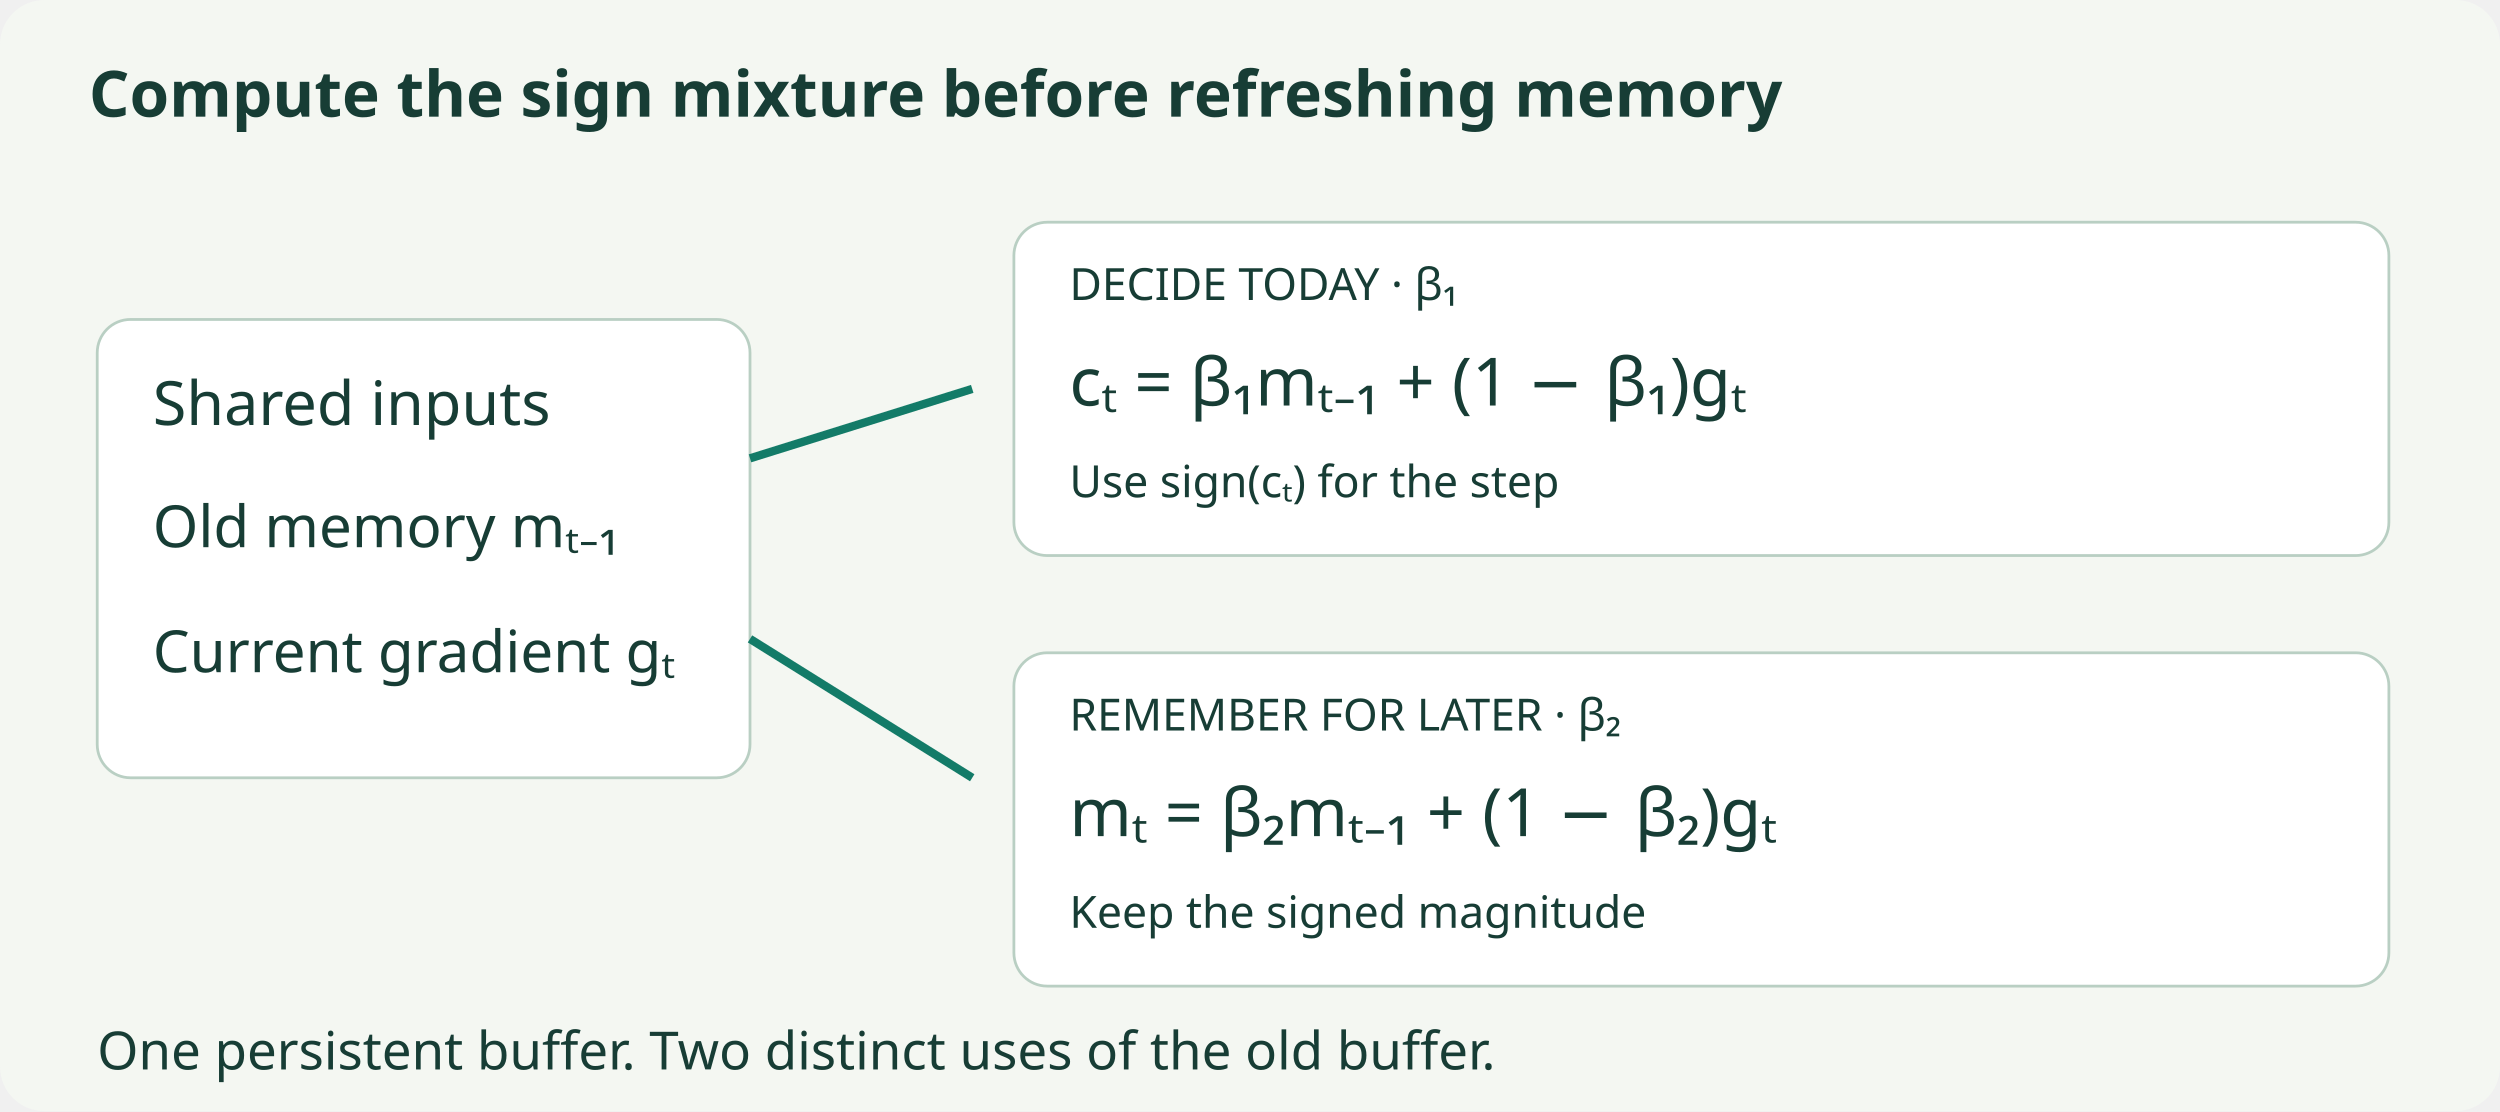
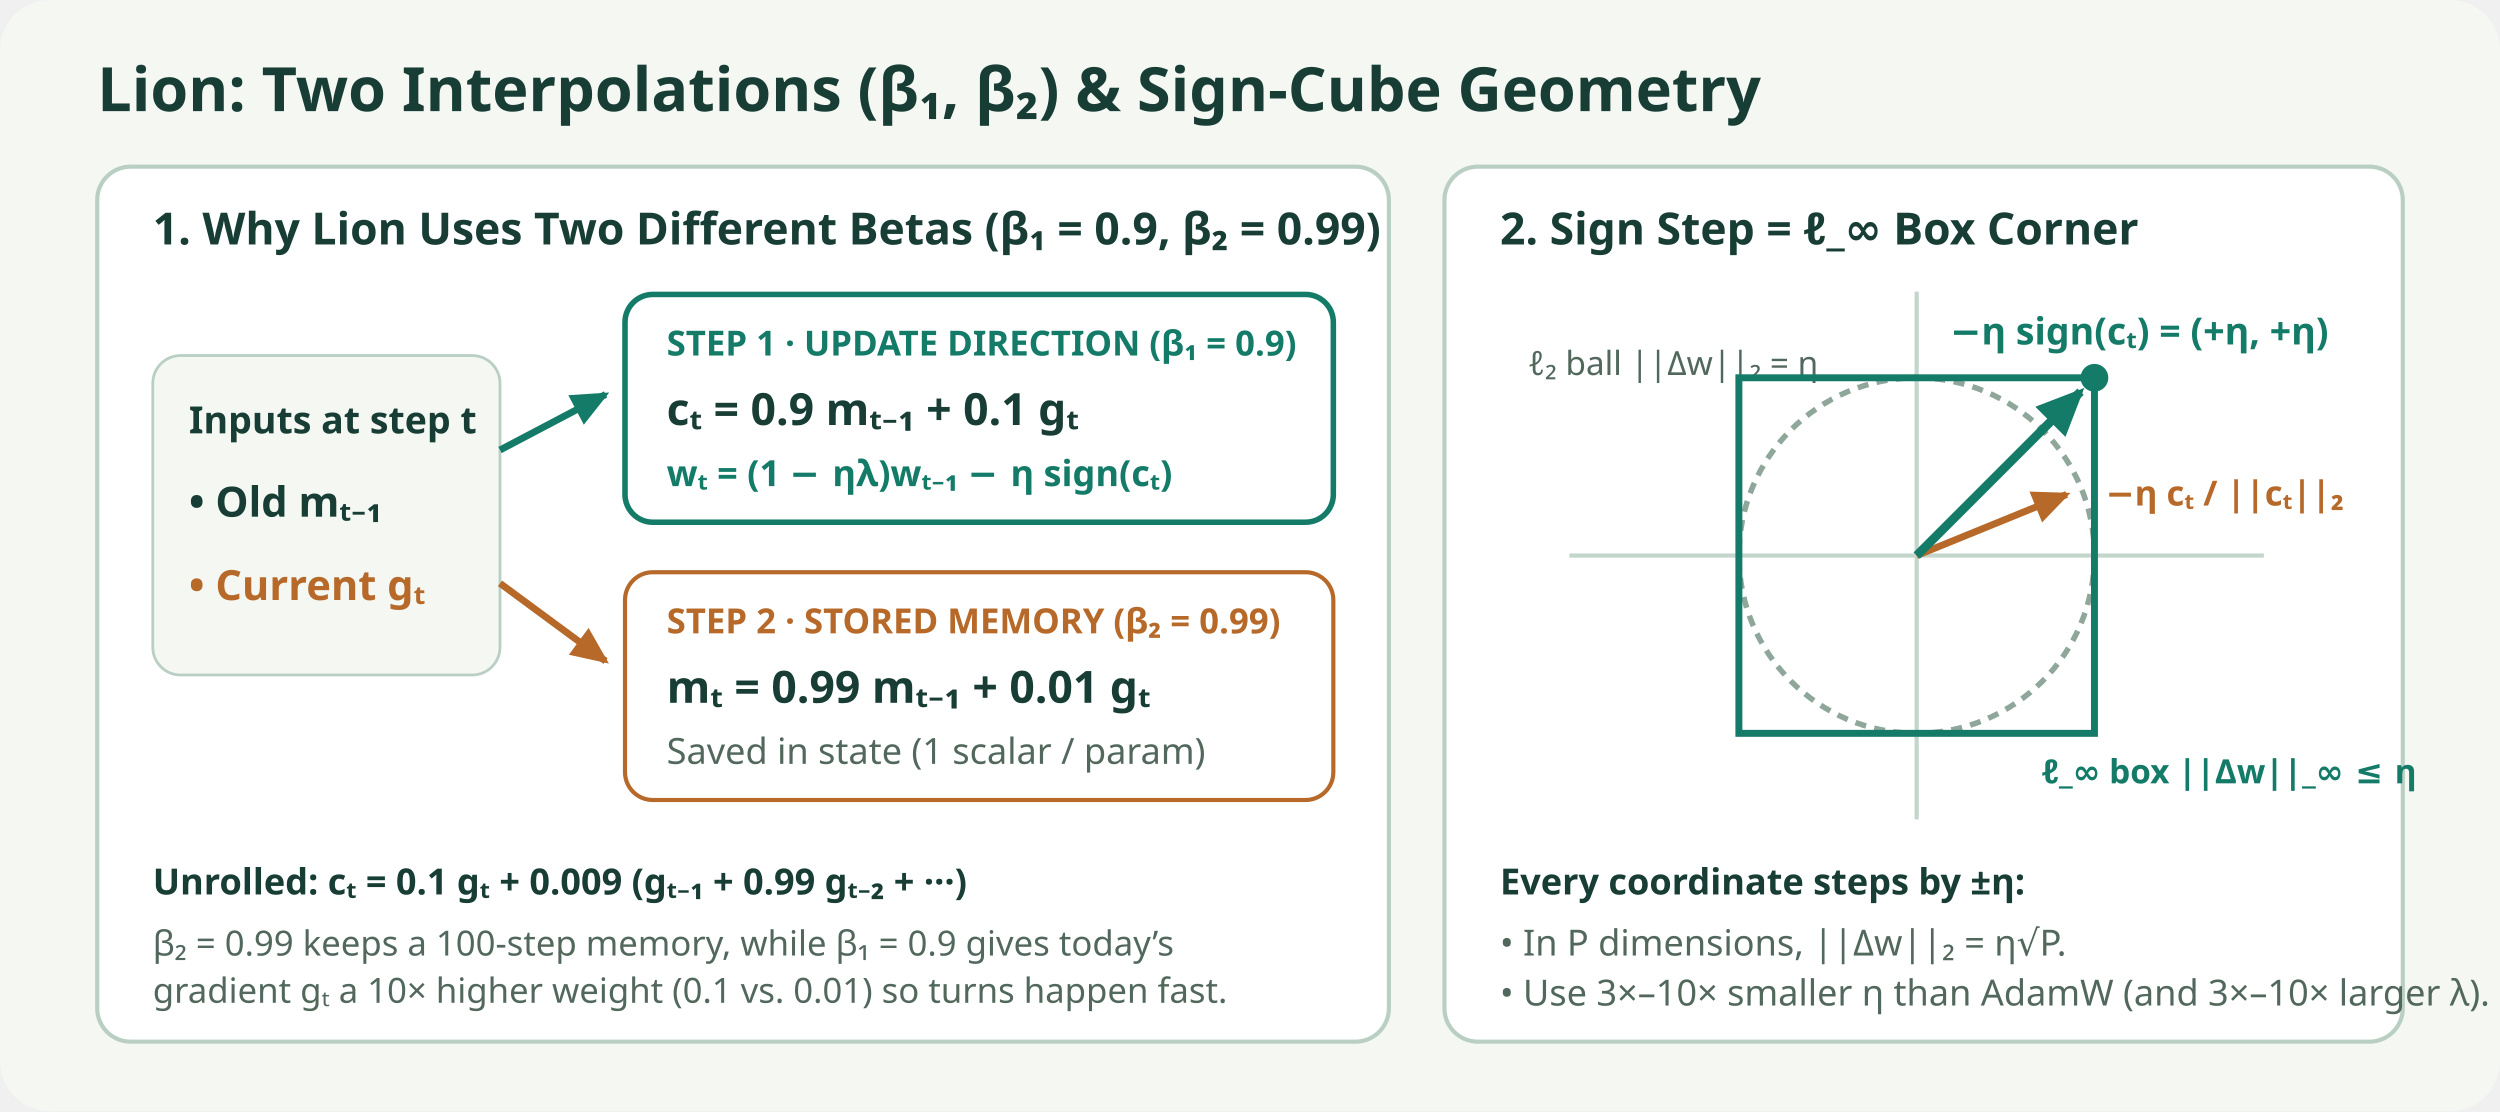
- <svg xmlns="http://www.w3.org/2000/svg" viewBox="0 0 900 400" role="img" aria-label="Compute the sign mixture before refreshing memory">
-   <rect width="900" height="400" rx="16" fill="#f4f7f2" />
+ <svg xmlns="http://www.w3.org/2000/svg" viewBox="0 0 900 400" role="img" aria-labelledby="title desc">
+   <defs>
+     <marker id="arr-teal" viewBox="0 0 10 10" refX="8" refY="5" markerWidth="6" markerHeight="6" orient="auto">
+       <path d="M0,1 L9,5 L0,9 z" fill="#137b68" />
+     </marker>
+     <marker id="arr-amber" viewBox="0 0 10 10" refX="8" refY="5" markerWidth="6" markerHeight="6" orient="auto">
+       <path d="M0,1 L9,5 L0,9 z" fill="#b66929" />
+     </marker>
+     <marker id="arr-dark" viewBox="0 0 10 10" refX="8" refY="5" markerWidth="6" markerHeight="6" orient="auto">
+       <path d="M0,1 L9,5 L0,9 z" fill="#173d35" />
+     </marker>
+   </defs>
+   <rect width="900" height="400" rx="18" fill="#f4f7f2" />
  <g font-family="system-ui,sans-serif" fill="#173d35">
-     <text x="32" y="42" font-size="23" font-weight="700">Compute the sign mixture before refreshing memory</text>
-     <rect x="35" y="115" width="235" height="165" rx="12" fill="white" stroke="#b9cfc3" />
-     <text x="55" y="153" font-size="22">Shared inputs</text>
-     <text x="55" y="197" font-size="21">Old memory mₜ₋₁</text>
-     <text x="55" y="242" font-size="21">Current gradient gₜ</text>
-     <rect x="365" y="80" width="495" height="120" rx="12" fill="white" stroke="#b9cfc3" />
-     <text x="385" y="108" font-size="16">DECIDE TODAY · β₁</text>
-     <text x="385" y="146" font-size="24">cₜ = β₁mₜ₋₁ + (1 − β₁)gₜ</text>
-     <text x="385" y="179" font-size="16">Use sign(cₜ) for the step</text>
-     <rect x="365" y="235" width="495" height="120" rx="12" fill="white" stroke="#b9cfc3" />
-     <text x="385" y="263" font-size="16">REMEMBER FOR LATER · β₂</text>
-     <text x="385" y="301" font-size="24">mₜ = β₂mₜ₋₁ + (1 − β₂)gₜ</text>
-     <text x="385" y="334" font-size="16">Keep the signed magnitude</text>
-     <path d="M270 165L350 140 M270 230L350 280" stroke="#137b68" stroke-width="3" fill="none" />
-     <text x="35" y="385" font-size="19">One persistent buffer. Two distinct uses of the old buffer.</text>
+     <text x="35" y="40" font-size="22" font-weight="700">Lion: Two Interpolations (β₁, β₂) &amp; Sign-Cube Geometry</text>
+     <rect x="35" y="60" width="465" height="315" rx="12" fill="#fff" stroke="#b9cfc3" stroke-width="1.5" />
+     <text x="55" y="88" font-size="16" font-weight="700">1. Why Lion Uses Two Different Betas (β₁ = 0.9, β₂ = 0.99)</text>
+     <rect x="55" y="128" width="125" height="115" rx="10" fill="#f4f7f2" stroke="#b9cfc3" />
+     <text x="68" y="156" font-size="13.5" font-weight="700">Inputs at step t</text>
+     <text x="68" y="186" font-size="15" font-weight="600" fill="#173d35">• Old mₜ₋₁</text>
+     <text x="68" y="216" font-size="15" font-weight="600" fill="#b66929">• Current gₜ</text>
+     <path d="M180,162 L218,142" fill="none" stroke="#137b68" stroke-width="2.5" marker-end="url(#arr-teal)" />
+     <path d="M180,210 L218,238" fill="none" stroke="#b66929" stroke-width="2.5" marker-end="url(#arr-amber)" />
+     <rect x="225" y="106" width="255" height="82" rx="10" fill="#fff" stroke="#137b68" stroke-width="2" />
+     <text x="240" y="128" font-size="12.5" font-weight="700" fill="#137b68">STEP 1 · UPDATE DIRECTION (β₁ = 0.9)</text>
+     <text x="240" y="153" font-size="16" font-weight="700">cₜ = 0.9 mₜ₋₁ + 0.1 gₜ</text>
+     <text x="240" y="175" font-size="13" fill="#137b68" font-weight="600">wₜ = (1 − ηλ)wₜ₋₁ − η sign(cₜ)</text>
+     <rect x="225" y="206" width="255" height="82" rx="10" fill="#fff" stroke="#b66929" stroke-width="1.5" />
+     <text x="240" y="228" font-size="12.5" font-weight="700" fill="#b66929">STEP 2 · STORED MEMORY (β₂ = 0.99)</text>
+     <text x="240" y="253" font-size="16" font-weight="700">mₜ = 0.99 mₜ₋₁ + 0.01 gₜ</text>
+     <text x="240" y="275" font-size="13" fill="#52685c">Saved in state (1 scalar / param)</text>
+     <text x="55" y="322" font-size="13" fill="#173d35" font-weight="600">Unrolled:  cₜ = 0.1 gₜ + 0.009 (gₜ₋₁ + 0.99 gₜ₋₂ + ···)</text>
+     <text x="55" y="344" font-size="12.5" fill="#52685c">β₂ = 0.99 keeps a 100-step memory, while β₁ = 0.9 gives today’s</text>
+     <text x="55" y="361" font-size="12.5" fill="#52685c">gradient gₜ a 10× higher weight (0.1 vs. 0.01) so turns happen fast.</text>
+     <rect x="520" y="60" width="345" height="315" rx="12" fill="#fff" stroke="#b9cfc3" stroke-width="1.5" />
+     <text x="540" y="88" font-size="16" font-weight="700">2. Sign Step = ℓ_∞ Box Corner</text>
+     <line x1="565" y1="200" x2="815" y2="200" stroke="#c3d6cc" stroke-width="1.5" />
+     <line x1="690" y1="105" x2="690" y2="295" stroke="#c3d6cc" stroke-width="1.5" />
+     <circle cx="690" cy="200" r="64" fill="none" stroke="#8fa69b" stroke-width="2" stroke-dasharray="4,3" />
+     <text x="550" y="135" font-size="12" fill="#52685c">ℓ₂ ball ||Δw||₂ = η</text>
+     <rect x="626" y="136" width="128" height="128" fill="none" stroke="#137b68" stroke-width="2.5" />
+     <text x="735" y="282" font-size="12" font-weight="700" fill="#137b68">ℓ_∞ box ||Δw||_∞ ≤ η</text>
+     <line x1="690" y1="200" x2="744" y2="178" stroke="#b66929" stroke-width="2.5" marker-end="url(#arr-amber)" />
+     <text x="758" y="182" font-size="12.5" font-weight="700" fill="#b66929">−η cₜ / ||cₜ||₂</text>
+     <line x1="690" y1="200" x2="749" y2="141" stroke="#137b68" stroke-width="3.2" marker-end="url(#arr-teal)" />
+     <circle cx="754" cy="136" r="5" fill="#137b68" />
+     <text x="702" y="124" font-size="13.5" font-weight="700" fill="#137b68">−η sign(cₜ) = (+η, +η)</text>
+     <text x="540" y="322" font-size="13" fill="#173d35" font-weight="600">Every coordinate steps by ±η:</text>
+     <text x="540" y="344" font-size="13" fill="#52685c">• In P dimensions, ||Δw||₂ = η√P.</text>
+     <text x="540" y="362" font-size="13" fill="#52685c">• Use 3×–10× smaller η than AdamW (and 3×–10× larger λ).</text>
  </g>
</svg>
